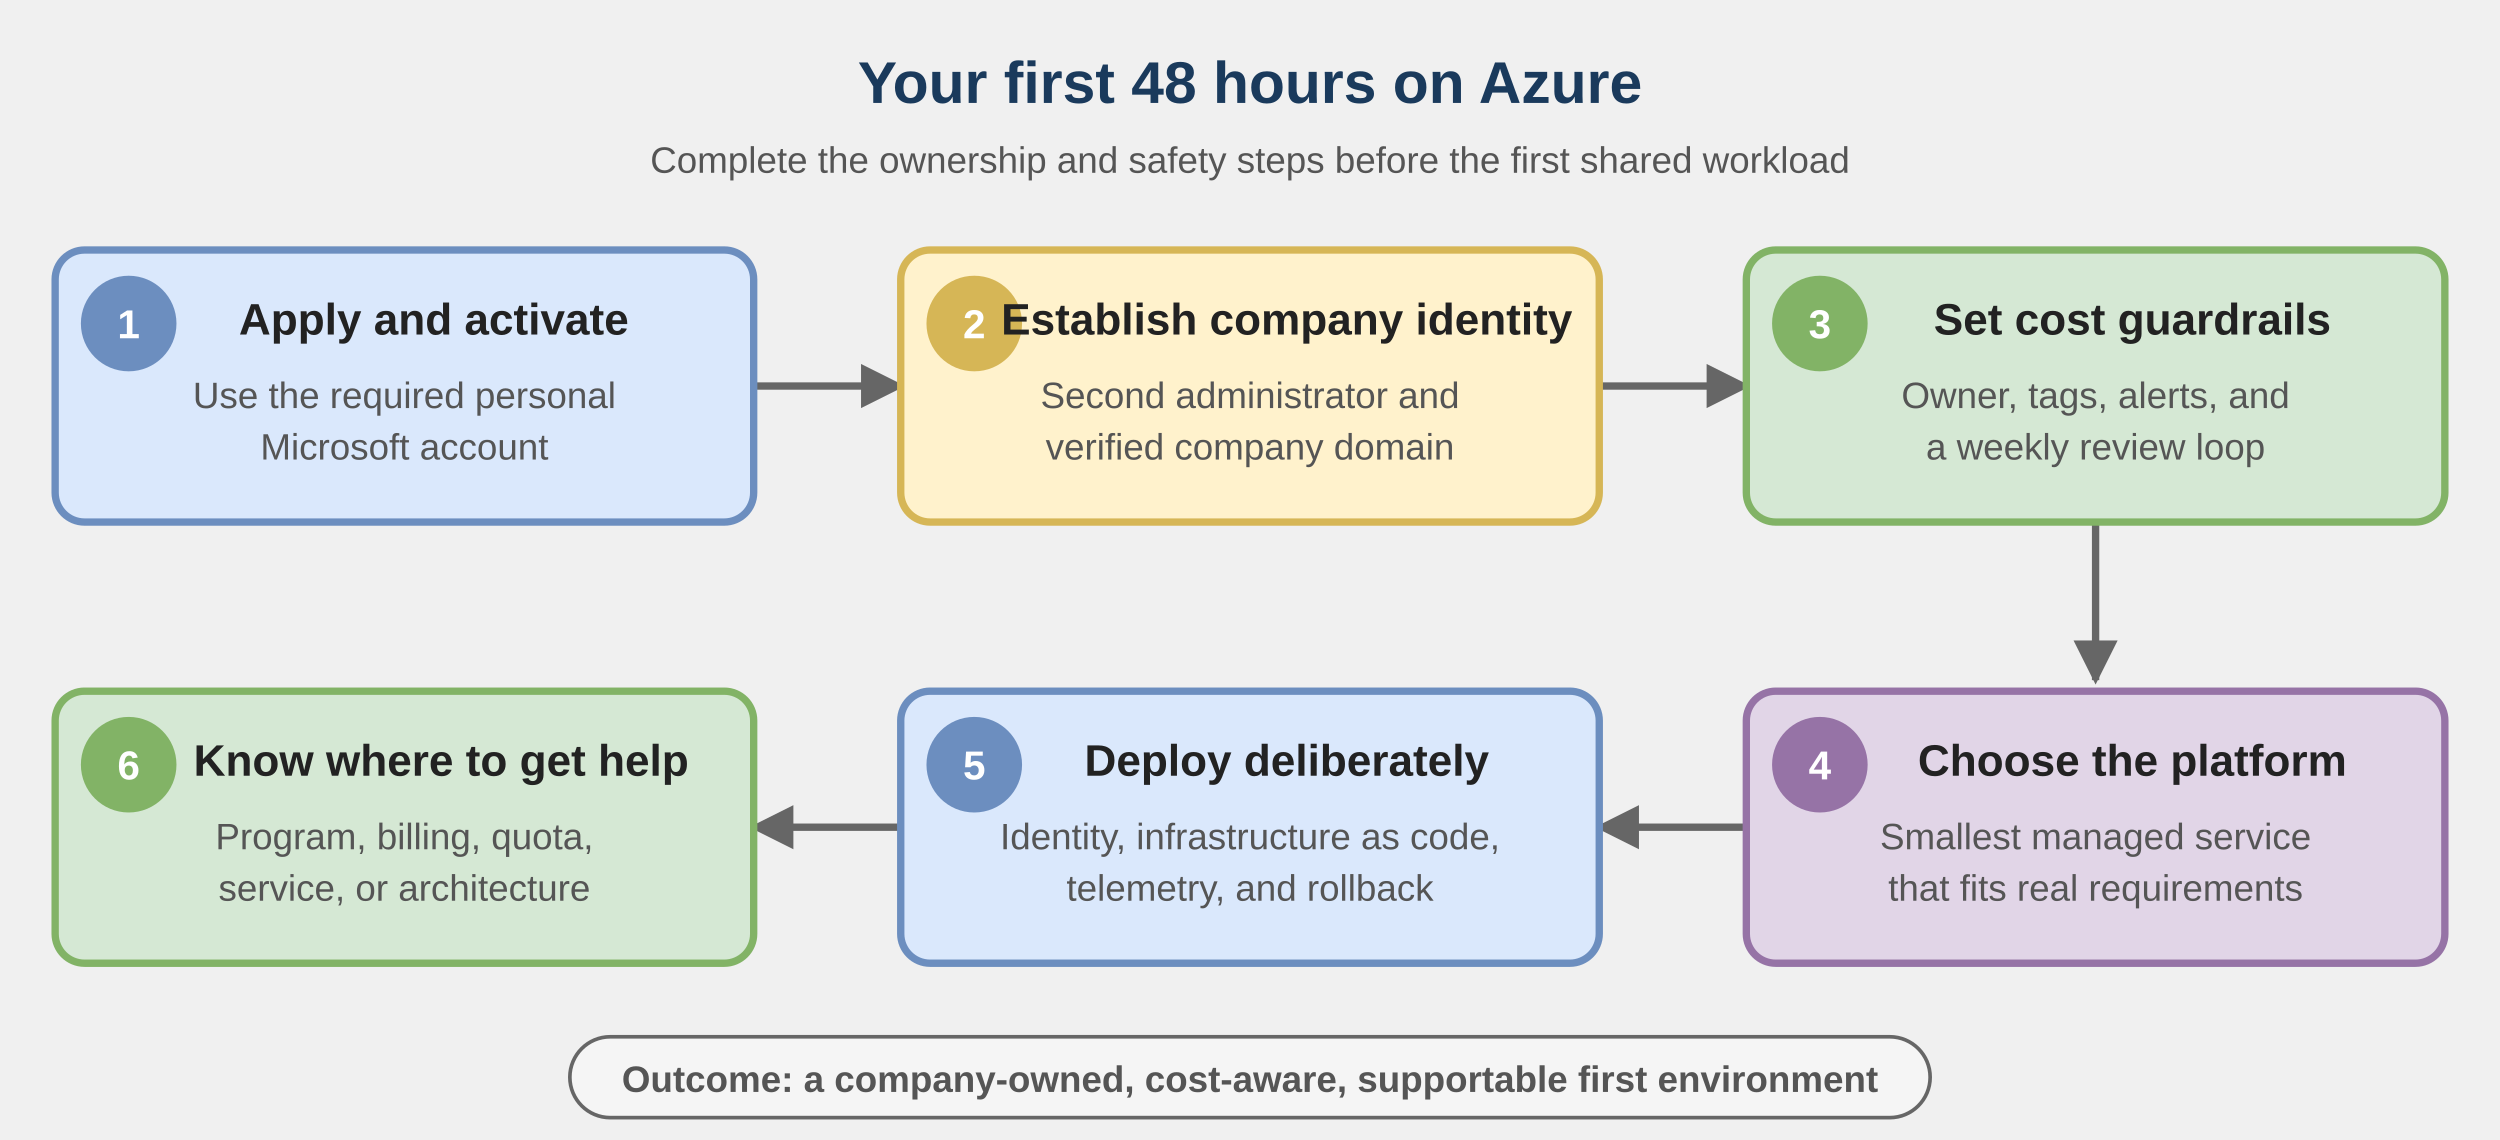
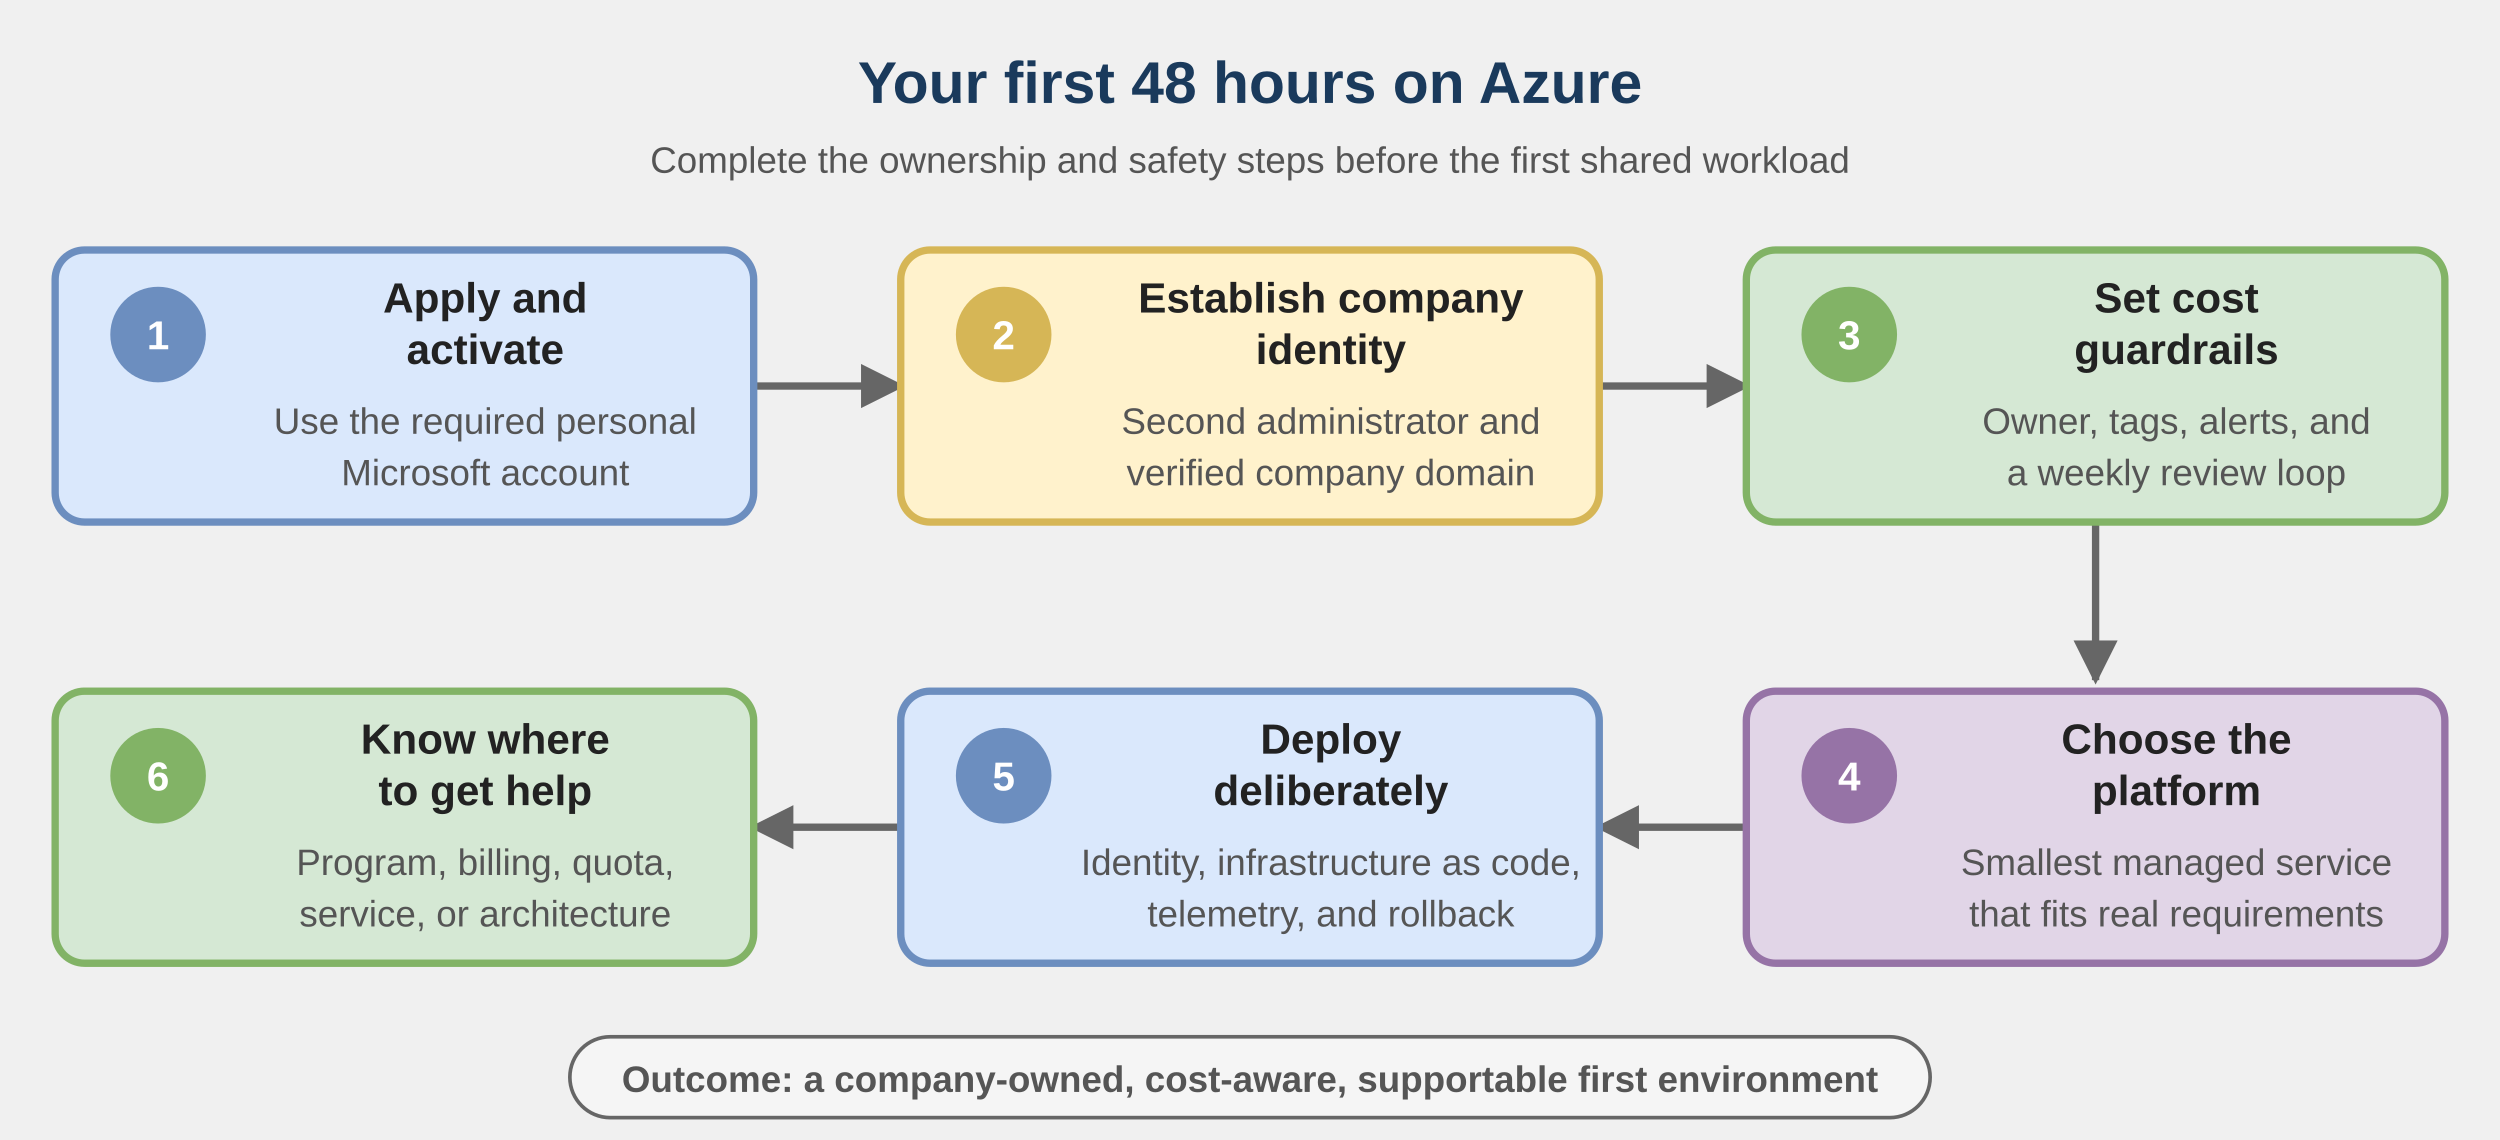
<svg xmlns="http://www.w3.org/2000/svg" viewBox="0 0 680 310" font-family="Segoe UI, Arial, sans-serif" role="img" aria-labelledby="title desc">
  <defs>
    <marker id="arrow" viewBox="0 0 10 10" refX="9" refY="5" markerWidth="6" markerHeight="6" orient="auto">
      <path d="M 0 0 L 10 5 L 0 10 z" fill="#666666" />
    </marker>
    <style>
      .title { fill: #1a3a5c; }
      .label { fill: #222222; }
      .detail { fill: #555555; }
      .connector { fill: none; stroke: #666666; stroke-width: 2; marker-end: url(#arrow); }
      @media (prefers-color-scheme: dark) {
        .title { fill: #c9e2ff; }
        .label { fill: #f2f2f2; }
        .detail { fill: #d0d0d0; }
        .connector { stroke: #b8b8b8; }
      }
    </style>
  </defs>
  <text x="340" y="28" text-anchor="middle" font-size="16" font-weight="bold" class="title">Your first 48 hours on Azure</text>
  <text x="340" y="47" text-anchor="middle" font-size="10" class="detail">Complete the ownership and safety steps before the first shared workload</text>
  <path d="M 205 105 H 245" class="connector" />
  <path d="M 435 105 H 475" class="connector" />
  <path d="M 570 142 V 185" class="connector" />
  <path d="M 475 225 H 435" class="connector" />
  <path d="M 245 225 H 205" class="connector" />
  <rect x="15" y="68" width="190" height="74" rx="8" fill="#dae8fc" stroke="#6c8ebf" stroke-width="2" />
-   <circle cx="35" cy="88" r="13" fill="#6c8ebf" />
-   <text x="35" y="92" text-anchor="middle" font-size="11" font-weight="bold" fill="#ffffff">1</text>
-   <text x="118" y="91" text-anchor="middle" font-size="12" font-weight="bold" class="label">Apply and activate</text>
-   <text x="110" y="111" text-anchor="middle" font-size="10" class="detail">Use the required personal</text>
-   <text x="110" y="125" text-anchor="middle" font-size="10" class="detail">Microsoft account</text>
+   <circle cx="43" cy="91" r="13" fill="#6c8ebf" />
+   <text x="43" y="95" text-anchor="middle" font-size="11" font-weight="bold" fill="#ffffff">1</text>
+   <text x="132" y="85" text-anchor="middle" font-size="11.5" font-weight="bold" class="label">Apply and</text>
+   <text x="132" y="99" text-anchor="middle" font-size="11.5" font-weight="bold" class="label">activate</text>
+   <text x="132" y="118" text-anchor="middle" font-size="10" class="detail">Use the required personal</text>
+   <text x="132" y="132" text-anchor="middle" font-size="10" class="detail">Microsoft account</text>
  <rect x="245" y="68" width="190" height="74" rx="8" fill="#fff2cc" stroke="#d6b656" stroke-width="2" />
-   <circle cx="265" cy="88" r="13" fill="#d6b656" />
-   <text x="265" y="92" text-anchor="middle" font-size="11" font-weight="bold" fill="#ffffff">2</text>
-   <text x="350" y="91" text-anchor="middle" font-size="12" font-weight="bold" class="label">Establish company identity</text>
-   <text x="340" y="111" text-anchor="middle" font-size="10" class="detail">Second administrator and</text>
-   <text x="340" y="125" text-anchor="middle" font-size="10" class="detail">verified company domain</text>
+   <circle cx="273" cy="91" r="13" fill="#d6b656" />
+   <text x="273" y="95" text-anchor="middle" font-size="11" font-weight="bold" fill="#ffffff">2</text>
+   <text x="362" y="85" text-anchor="middle" font-size="11.5" font-weight="bold" class="label">Establish company</text>
+   <text x="362" y="99" text-anchor="middle" font-size="11.5" font-weight="bold" class="label">identity</text>
+   <text x="362" y="118" text-anchor="middle" font-size="10" class="detail">Second administrator and</text>
+   <text x="362" y="132" text-anchor="middle" font-size="10" class="detail">verified company domain</text>
  <rect x="475" y="68" width="190" height="74" rx="8" fill="#d5e8d4" stroke="#82b366" stroke-width="2" />
-   <circle cx="495" cy="88" r="13" fill="#82b366" />
-   <text x="495" y="92" text-anchor="middle" font-size="11" font-weight="bold" fill="#ffffff">3</text>
-   <text x="580" y="91" text-anchor="middle" font-size="12" font-weight="bold" class="label">Set cost guardrails</text>
-   <text x="570" y="111" text-anchor="middle" font-size="10" class="detail">Owner, tags, alerts, and</text>
-   <text x="570" y="125" text-anchor="middle" font-size="10" class="detail">a weekly review loop</text>
+   <circle cx="503" cy="91" r="13" fill="#82b366" />
+   <text x="503" y="95" text-anchor="middle" font-size="11" font-weight="bold" fill="#ffffff">3</text>
+   <text x="592" y="85" text-anchor="middle" font-size="11.5" font-weight="bold" class="label">Set cost</text>
+   <text x="592" y="99" text-anchor="middle" font-size="11.5" font-weight="bold" class="label">guardrails</text>
+   <text x="592" y="118" text-anchor="middle" font-size="10" class="detail">Owner, tags, alerts, and</text>
+   <text x="592" y="132" text-anchor="middle" font-size="10" class="detail">a weekly review loop</text>
  <rect x="475" y="188" width="190" height="74" rx="8" fill="#e1d5e7" stroke="#9673a6" stroke-width="2" />
-   <circle cx="495" cy="208" r="13" fill="#9673a6" />
-   <text x="495" y="212" text-anchor="middle" font-size="11" font-weight="bold" fill="#ffffff">4</text>
-   <text x="580" y="211" text-anchor="middle" font-size="12" font-weight="bold" class="label">Choose the platform</text>
-   <text x="570" y="231" text-anchor="middle" font-size="10" class="detail">Smallest managed service</text>
-   <text x="570" y="245" text-anchor="middle" font-size="10" class="detail">that fits real requirements</text>
+   <circle cx="503" cy="211" r="13" fill="#9673a6" />
+   <text x="503" y="215" text-anchor="middle" font-size="11" font-weight="bold" fill="#ffffff">4</text>
+   <text x="592" y="205" text-anchor="middle" font-size="11.5" font-weight="bold" class="label">Choose the</text>
+   <text x="592" y="219" text-anchor="middle" font-size="11.5" font-weight="bold" class="label">platform</text>
+   <text x="592" y="238" text-anchor="middle" font-size="10" class="detail">Smallest managed service</text>
+   <text x="592" y="252" text-anchor="middle" font-size="10" class="detail">that fits real requirements</text>
  <rect x="245" y="188" width="190" height="74" rx="8" fill="#dae8fc" stroke="#6c8ebf" stroke-width="2" />
-   <circle cx="265" cy="208" r="13" fill="#6c8ebf" />
-   <text x="265" y="212" text-anchor="middle" font-size="11" font-weight="bold" fill="#ffffff">5</text>
-   <text x="350" y="211" text-anchor="middle" font-size="12" font-weight="bold" class="label">Deploy deliberately</text>
-   <text x="340" y="231" text-anchor="middle" font-size="10" class="detail">Identity, infrastructure as code,</text>
-   <text x="340" y="245" text-anchor="middle" font-size="10" class="detail">telemetry, and rollback</text>
+   <circle cx="273" cy="211" r="13" fill="#6c8ebf" />
+   <text x="273" y="215" text-anchor="middle" font-size="11" font-weight="bold" fill="#ffffff">5</text>
+   <text x="362" y="205" text-anchor="middle" font-size="11.5" font-weight="bold" class="label">Deploy</text>
+   <text x="362" y="219" text-anchor="middle" font-size="11.5" font-weight="bold" class="label">deliberately</text>
+   <text x="362" y="238" text-anchor="middle" font-size="10" class="detail">Identity, infrastructure as code,</text>
+   <text x="362" y="252" text-anchor="middle" font-size="10" class="detail">telemetry, and rollback</text>
  <rect x="15" y="188" width="190" height="74" rx="8" fill="#d5e8d4" stroke="#82b366" stroke-width="2" />
-   <circle cx="35" cy="208" r="13" fill="#82b366" />
-   <text x="35" y="212" text-anchor="middle" font-size="11" font-weight="bold" fill="#ffffff">6</text>
-   <text x="120" y="211" text-anchor="middle" font-size="12" font-weight="bold" class="label">Know where to get help</text>
-   <text x="110" y="231" text-anchor="middle" font-size="10" class="detail">Program, billing, quota,</text>
-   <text x="110" y="245" text-anchor="middle" font-size="10" class="detail">service, or architecture</text>
+   <circle cx="43" cy="211" r="13" fill="#82b366" />
+   <text x="43" y="215" text-anchor="middle" font-size="11" font-weight="bold" fill="#ffffff">6</text>
+   <text x="132" y="205" text-anchor="middle" font-size="11.5" font-weight="bold" class="label">Know where</text>
+   <text x="132" y="219" text-anchor="middle" font-size="11.5" font-weight="bold" class="label">to get help</text>
+   <text x="132" y="238" text-anchor="middle" font-size="10" class="detail">Program, billing, quota,</text>
+   <text x="132" y="252" text-anchor="middle" font-size="10" class="detail">service, or architecture</text>
  <rect x="155" y="282" width="370" height="22" rx="11" fill="#f5f5f5" stroke="#666666" stroke-width="1" />
  <text x="340" y="297" text-anchor="middle" font-size="10" font-weight="bold" class="detail">Outcome: a company-owned, cost-aware, supportable first environment</text>
</svg>
